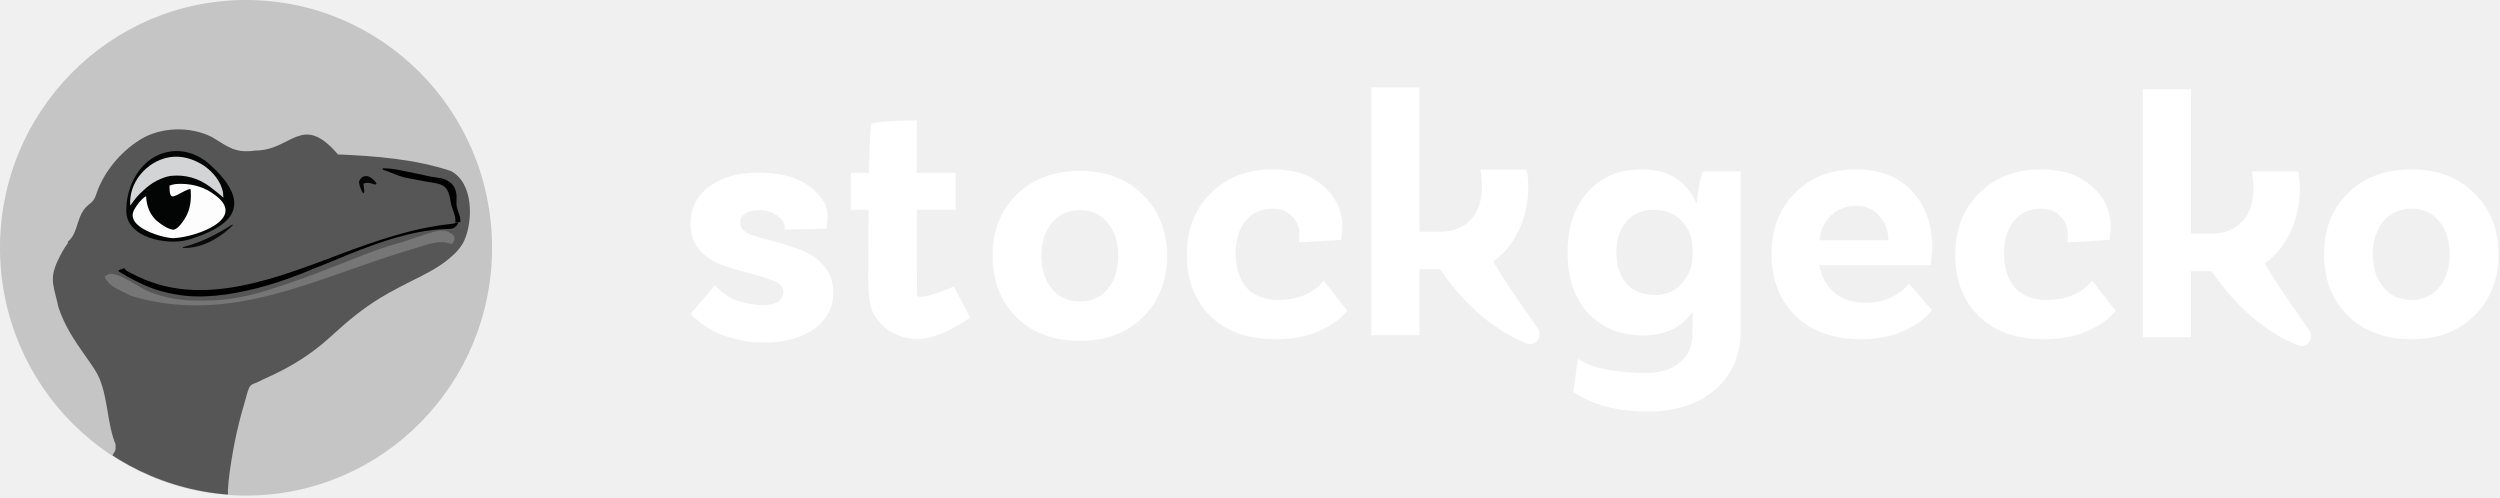
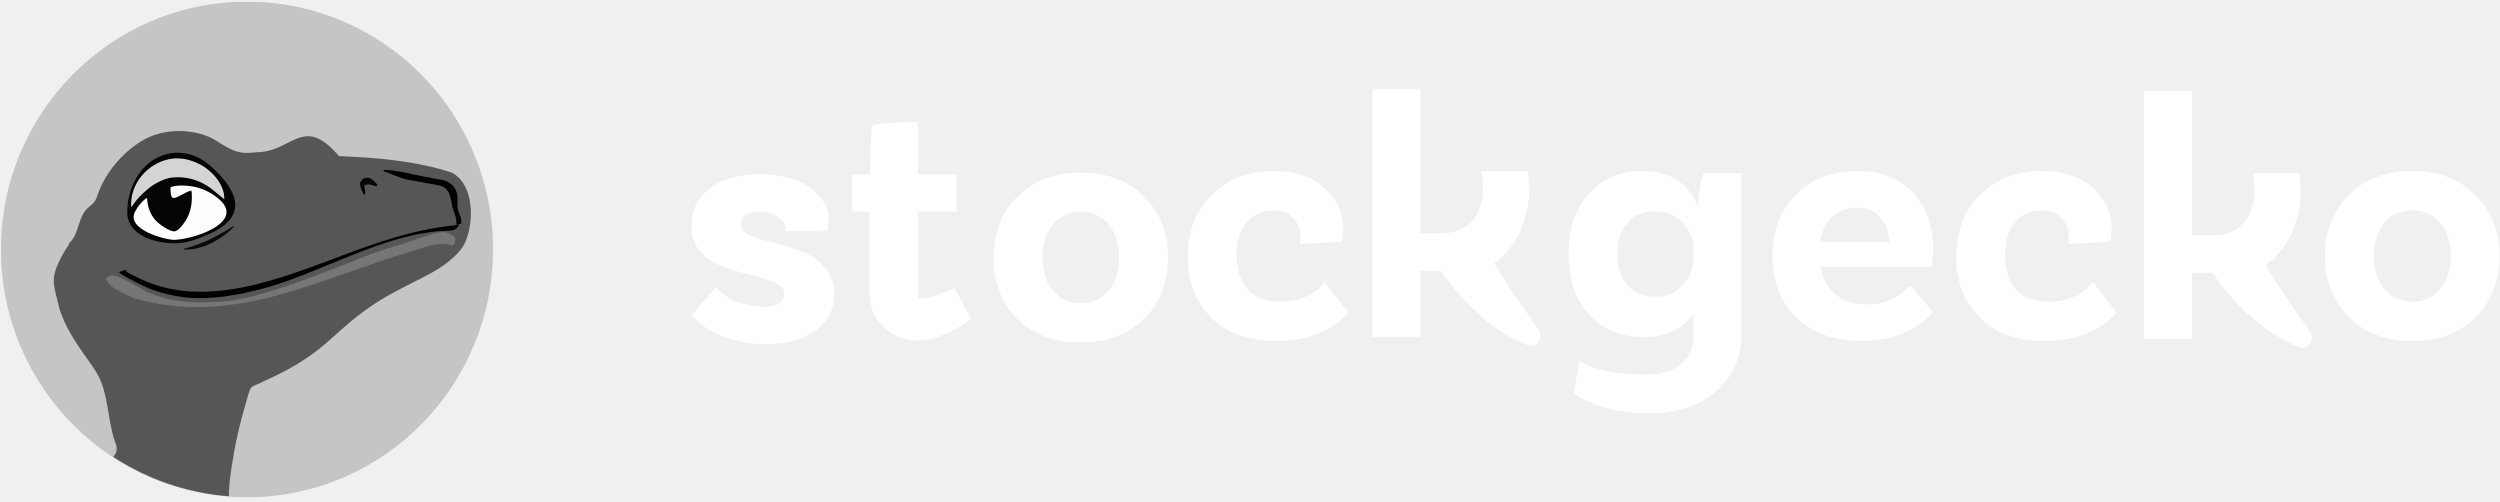
- <svg xmlns="http://www.w3.org/2000/svg" width="1287" height="256" fill="none">
-   <g clip-path="url(#C)">
-     <mask id="A" maskUnits="userSpaceOnUse" x="0" y="0" width="254" height="256">
-       <path d="M253.311 0H0V256H253.311V0Z" fill="#fff" />
-     </mask>
-     <g mask="url(#A)">
-       <path d="M253.311 126.993c.316 70.454-56.136 127.823-126.08 128.141C57.279 255.453.318 198.597.001 128.143S56.137.32 126.09.001c69.943-.309 126.904 56.537 127.221 126.992z" fill="#c5c5c5" />
-     </g>
-     <g fill="#fff">
-       <path d="M555.992 88c13.37 0 24.151 4.096 32.341 12.287 8.315 8.07 12.47 18.551 12.47 31.44s-4.155 23.429-12.47 31.62c-8.19 8.071-18.971 12.106-32.341 12.106-13.492 0-24.393-4.035-32.705-12.106-8.191-8.191-12.287-18.731-12.287-31.62s4.096-23.37 12.287-31.44C531.599 92.096 542.5 88 555.992 88zm-14.456 60.712c3.614 4.336 8.433 6.504 14.456 6.504s10.781-2.168 14.274-6.504c3.612-4.337 5.422-9.999 5.422-16.985s-1.81-12.649-5.422-16.985c-3.493-4.337-8.252-6.505-14.274-6.505s-10.842 2.168-14.456 6.505-5.42 9.998-5.42 16.985 1.806 12.648 5.42 16.985zm113.725-61.517c10.965 0 19.635 2.891 26.02 8.673 6.505 5.662 9.76 12.769 9.76 21.322l-.545 6.324-21.86 1.264c.24-.481.36-1.746.36-3.794 0-3.855-1.265-7.047-3.795-9.576-2.41-2.651-5.84-3.976-10.3-3.976-5.66 0-10.24 2.108-13.73 6.325-3.375 4.216-5.06 9.757-5.06 16.623 0 7.468 1.865 13.371 5.6 17.707 3.855 4.216 9.335 6.324 16.445 6.324 10.115 0 17.885-3.312 23.305-9.938l12.11 15.54c-3.135 3.975-7.89 7.408-14.275 10.299s-13.975 4.336-22.77 4.336c-14.09 0-25.235-3.975-33.425-11.925-8.07-8.071-12.105-18.551-12.105-31.44 0-13.13 4.095-23.73 12.285-31.801 8.19-8.191 18.85-12.287 31.98-12.287zm113.49 47.404c5.135 8.984 10.26 16.294 15.595 23.908l7.09 10.243c3.065 4.548-.91 9.998-5.98 7.9-19.77-8.178-34.21-23.566-44.105-38.054h-10.6v33.969h-24.755V45h24.755v74.263h10.48c6.745 0 12.045-2.048 15.9-6.144s5.78-9.938 5.78-17.527c0-1.927-.24-4.697-.72-8.311h23.67c.6 2.77.905 5.722.905 8.854 0 16.777-7.49 31.15-18.015 38.464zm472.659-47.404c13.37 0 24.15 4.096 32.34 12.287 8.32 8.071 12.47 18.551 12.47 31.44s-4.15 23.429-12.47 31.62c-8.19 8.071-18.97 12.106-32.34 12.106-13.49 0-24.39-4.035-32.7-12.106-8.19-8.191-12.29-18.731-12.29-31.62s4.1-23.369 12.29-31.44c8.31-8.191 19.21-12.287 32.7-12.287zm-14.45 60.712c3.61 4.336 8.43 6.504 14.45 6.504s10.78-2.168 14.28-6.504c3.61-4.337 5.42-9.999 5.42-16.985s-1.81-12.648-5.42-16.985c-3.5-4.336-8.26-6.505-14.28-6.505s-10.84 2.169-14.45 6.505c-3.62 4.337-5.42 9.998-5.42 16.985s1.8 12.648 5.42 16.985zm-176.14-60.712c10.97 0 19.64 2.891 26.02 8.673 6.51 5.662 9.76 12.769 9.76 21.322l-.54 6.324-21.86 1.264c.24-.481.36-1.746.36-3.794 0-3.855-1.27-7.047-3.8-9.576-2.41-2.651-5.84-3.976-10.3-3.976-5.66 0-10.24 2.108-13.73 6.325-3.37 4.216-5.06 9.757-5.06 16.623 0 7.468 1.87 13.371 5.6 17.707 3.86 4.216 9.34 6.324 16.45 6.324 10.11 0 17.88-3.312 23.3-9.938l12.11 15.54c-3.13 3.975-7.89 7.408-14.27 10.299-6.39 2.891-13.98 4.336-22.77 4.336-14.09 0-25.24-3.975-33.43-11.925-8.07-8.071-12.1-18.551-12.1-31.44 0-13.13 4.09-23.73 12.28-31.801 8.19-8.191 18.85-12.287 31.98-12.287zm-90.051 68.662c8.795 0 16.14-3.253 22.045-9.757l11.745 13.551c-3.255 4.216-8.07 7.77-14.455 10.661-6.265 2.891-13.675 4.336-22.225 4.336-14.095 0-25.295-4.035-33.61-12.106-8.19-8.07-12.285-18.611-12.285-31.62 0-12.889 3.975-23.369 11.925-31.44 7.95-8.191 18.49-12.287 31.62-12.287 12.165 0 21.745 3.734 28.73 11.203s10.48 17.165 10.48 29.091l-.725 9.034h-57.455c1.08 5.903 3.67 10.601 7.765 14.094s9.58 5.24 16.445 5.24zm-5.24-49.87c-4.94 0-9.155 1.566-12.65 4.698-3.37 3.011-5.48 7.348-6.32 13.009h35.595c-.12-5.179-1.69-9.395-4.7-12.648-2.89-3.373-6.865-5.059-11.925-5.059zM876.561 88.28h19.515v82.032c0 12.528-4.34 22.586-13.01 30.175s-20.3 11.383-34.875 11.383c-15.54 0-28.305-3.373-38.305-10.118l2.47-17.063c7.83 5.903 24.575 7.305 35.295 7.305 7.225 0 12.95-1.807 17.165-5.42 4.335-3.494 6.505-8.673 6.505-15.539v-10.48c-5.54 8.07-14.095 12.106-25.66 12.106-11.32 0-20.595-3.734-27.825-11.203-7.225-7.589-10.84-18.129-10.84-31.62 0-12.889 3.43-23.189 10.3-30.898 6.865-7.83 16.14-11.745 27.825-11.745 13.61 0 22.945 5.722 28.005 17.166h.545c-.125-1.325.12-3.734.72-7.228s1.325-6.445 2.17-8.854zm-24.755 63.602c5.9 0 10.6-2.048 14.095-6.144 3.61-4.216 5.42-8.853 5.42-13.913v-3.794c0-5.421-1.81-10.119-5.42-14.094s-8.495-5.962-14.64-5.962c-5.78 0-10.415 1.987-13.91 5.962s-5.24 9.276-5.24 15.901c0 6.745 1.745 12.106 5.24 16.081 3.615 3.975 8.43 5.963 14.455 5.963zm314.134-16.283c5.13 8.984 10.26 16.294 15.59 23.908l7.09 10.243c3.07 4.548-.91 9.998-5.98 7.9-19.77-8.178-34.21-23.566-44.1-38.054h-10.6v33.969h-24.76V46h24.76v74.263h10.48c6.74 0 12.04-2.048 15.9-6.144 3.85-4.095 5.78-9.938 5.78-17.527 0-1.927-.24-4.697-.72-8.311h23.67c.6 2.77.9 5.722.9 8.854 0 16.777-7.49 31.15-18.01 38.464zM392.226 176.3c-7.785-.187-7.832-.512-14.796-2.107-5.464-1.559-8.44-2.583-13.37-5.557-4.919-3.45-8.838-6.876-8.326-7.34l12.35-14.46c1.942 2.427 5.873 5.377 8.838 6.877 2.465 1.487 11.962 3.485 15.444 3.398s6.04-.465 7.882-1.639c1.951-1.273 2.951-2.925 2.999-4.955.059-2.436-1.232-4.244-3.871-5.424-2.636-1.282-6.923-2.705-12.861-4.269-6.364-1.574-11.66-3.174-15.889-4.799-4.227-1.726-7.846-4.301-10.858-7.724-3.01-3.525-4.445-8.18-4.306-13.965.117-4.871 1.609-9.253 4.476-13.144 2.977-3.991 7.212-7.088 12.707-9.291 5.601-2.201 12.187-3.211 19.758-3.029 11.197.269 19.931 3.119 26.203 8.55 5.06 5.053 9.067 8.957 6.794 20.327l-21.517.435c.603-4.269-2.351-6.244-3.848-7.194-2.198-1.779-5.163-2.714-8.896-2.803-3.199-.077-5.666.473-7.401 1.65-1.733 1.076-2.624 2.628-2.673 4.658-.058 2.436 1.231 4.294 3.868 5.576 2.743 1.285 6.979 2.605 12.708 3.961 6.573 1.783 11.919 3.536 16.039 5.259 4.122 1.622 7.687 4.247 10.694 7.873 3.116 3.527 4.657 8.236 4.622 14.124-.119 4.973-1.719 9.403-4.8 13.29-2.972 3.787-7.257 6.731-12.855 8.83-5.492 2.103-11.864 3.067-19.115 2.893zM448.496 64c1.5-2 23.5-2 23.5-2v111l-25-30.5s0-76.5 1.5-78.5z" />
-       <path d="M491.996 108V89h-54v19h54zm7.501 55.5l-8.5-16s-19 8.5-19 4V138l-25 4.5s-.499 14 3.001 19.5 9.499 12 21.999 12.5c11.588.464 27.5-11 27.5-11z" />
-     </g>
-     <mask id="B" maskUnits="userSpaceOnUse" x="-1" y="-1" width="257" height="256" mask-type="alpha">
-       <ellipse cx="127.5" cy="127.07" rx="128" ry="127.93" fill="#d9d9d9" />
-     </mask>
-     <g mask="url(#B)">
-       <path d="M211.115 145.024c6.717-3.327 13.961-6.819 19.782-11.63 3.289-2.737 6.33-5.657 8.132-9.62 4.661-10.497 4.596-29.89-7.027-35.774-18.303-6.101-38.767-7.699-58-8.5-18.668-21.779-23.805-1.999-42.5-2-10.468 1.495-13.869-1.822-22.5-7-11.107-5.553-26.146-5.259-36.822 1.373l-.481.306C62.02 78.28 53.517 88.451 49.778 99.33l-.189.576c-.632 1.913-1.361 3.37-2.975 4.684l-.821.674-.425.345c-6.152 4.998-4.817 14.257-10.41 18.774.083.588.083.588-.262 1.13a39.33 39.33 0 0 0-2.538 3.939c-7.164 12.946-5.231 15.399-2.455 26.962.265 1.586.803 3.047 1.384 4.542l.185.471c3.818 9.759 9.004 16.456 14.761 24.794 1.949 2.833 3.9 5.556 5.223 8.766 4.386 10.672 3.912 23.119 8.248 33.761v.701c.001 1.113.139 2.093-.453 3.063l-.253.401-.292.461-.321.507c-16.419 26.041 61.704 39.619 59.125 18.751.349-6.717 1.407-13.353 2.579-19.969l.138-.774c.578-3.264 1.206-6.506 1.97-9.732l.247-1.044.686-2.886.117-.48c.644-2.66 1.336-5.296 2.128-7.916.203-.67.397-1.341.576-2.018l.494-1.796.309-1.067c.495-1.869.999-3.72 1.765-5.499.696-1.256 1.691-1.738 2.999-2.21.77-.249 1.458-.561 2.173-.94 1.188-.631 2.409-1.19 3.638-1.737 2.287-1.015 4.53-2.101 6.758-3.239l.6-.307c9.002-4.594 17.25-10.076 24.763-16.847l1.384-1.24a73.61 73.61 0 0 0 1.89-1.687c1.42-1.322 2.861-2.61 4.34-3.866l1.116-.954c1.539-1.337 3.092-2.646 4.705-3.894l.832-.641c3.862-2.999 7.813-5.796 11.975-8.364l.472-.291c2.746-1.69 5.587-3.205 8.434-4.715l1.643-.872 5.076-2.623z" fill="#565656" />
-       <path d="M108.691 85.322l.413.368c20.94 19.547 10.363 30.048-8.38 36.509l-1.464.517c-.811.277-1.625.521-2.453.737l-.553.145c-10.633 2.669-31.478-1.216-31.232-15.247l.009-.83c.041-2.183.235-4.269.708-6.398l.105-.488c1.704-7.71 5.924-14.901 12.604-19.223 9.976-6.186 21.604-4.297 30.243 3.91z" fill="#030404" />
-       <path d="M233.034 120.711c.653.678.838 1.061.966 2.001-.121 1.058-.51 1.886-1.151 2.734-.794.267-1.105.031-1.853-.27-5.474-1.815-13.357 1.486-18.677 3.044l-.501.146c-48.123 14.138-92.278 39.451-144.147 24.023-10.696-5.238-10.696-5.238-13.459-9.018-.149-.583-.149-.583-.212-1.067 1.09-.999 2.248-1.387 3.725-1.368 6.77 1.17 13.895 7.352 20.192 9.69l.489.183c4.675 1.727 9.603 2.827 14.538 3.445l.424.055c3.324.426 6.639.456 9.986.452h.857c4.888-.004 9.711-.253 14.555-.934l.716-.1a62.08 62.08 0 0 0 3.501-.62l1.876-.373c8.613-1.683 16.383-4.374 24.557-7.189l.829-.288c2.736-.946 5.516-1.777 8.173-2.936.694-.285 1.398-.487 2.118-.693.549-.174 1.061-.383 1.589-.615 2.121-.901 4.288-1.688 6.446-2.497 12.545-4.708 24.907-10.291 37.871-13.703a27.6 27.6 0 0 0 1.671-.519c19.884-6.784 19.884-6.784 24.92-3.583z" fill="#767676" />
-       <path d="M92.901 94.649l.629.003c6.387.098 12.287 1.942 17.322 5.882l.606.466c15.024 11.831-10.225 20.844-21.468 21.568l-.483.032c-4.377.238-25.421-5.195-20.463-14.566 1.381-2.55 3.376-5.172 5.774-6.877h.421l.024.497c.282 4.611 1.95 8.808 5.406 12.006 2.232 1.828 5.558 4.22 8.492 4.634 1.761-.259 3.229-1.963 4.28-3.3l.302-.383c3.764-4.882 4.831-10.111 4.466-16.156l-.211-1.247c-.983.288-1.916.614-2.828 1.079-6.233 3.121-7.919 5.286-7.919-2.742 1.845-.728 3.675-.908 5.65-.896z" fill="#fdfdfd" />
-       <path d="M236 114.643c-.701 1.396-1.474 2.434-2.995 2.958-1.271.288-2.579.276-3.877.323-32.96 1.301-65.754 22.815-96.824 30.448l-.694.174c-13.108 3.248-27.964 5.528-41.373 2.969l-.707-.129-2.448-.5-.479-.1c-4.798-1.017-9.415-2.578-13.823-4.718l-.433-.208-2.478-1.236-.964-.489c-2.111-1.063-4.176-2.172-6.181-3.422l-.526-.326-.477-.304-.422-.268-.297-.242v-.419l1.341-.523.754-.295c.639-.229.639-.229 1.06-.229l.27.481c.434.68.801.881 1.517 1.244l.705.362.755.375.78.393 2.283 1.125.584.286c33.435 16.151 71.525.716 104.033-11.503 18.557-6.973 37.386-13.502 57.226-15.606l.439-.043c1.148-.124 2.098-.644 3.253-.578z" fill="#000" />
-       <path d="M105.17 85.41c4.573 3.246 8.479 7.942 9.62 13.473.105.955.168 1.908.21 2.867-2.169-1.79-4.256-3.649-6.521-5.325l-.362-.27c-5.969-4.426-12.706-6.385-20.202-5.61-2.339.334-4.465 1.176-6.571 2.193l-.62.294c-2.549 1.279-4.792 3.002-6.845 4.938l-.987.911c-2.016 1.874-3.764 3.975-5.286 6.25l-.356.511h-.21c-.79-11.708 8.302-22.331 19.563-24.578l.486-.108c6.456-1.108 12.785.954 18.081 4.454z" fill="#d3d4d5" />
-       <path d="M197 86.659c5.399-.153 11.566 1.599 16.729 2.562l.497.092c3.729.695 7.214 1.766 10.976 2.139 5.974.6 10.068 4.172 9.828 10.523-.127 4.312-.127 4.312 1.307 8.323.603 1.325.72 2.46.641 3.904-.899.348-1.607.455-2.565.434l.037-.763c.125-3.636-1.908-6.219-2.376-9.674-1.64-10.939-5.247-9.07-16.181-11.372l-.46-.098c-1.658-.352-3.317-.669-4.994-.916-4.131-.612-7.489-2.374-11.341-3.757l-.633-.228-1.465-.518v-.651z" fill="#000" />
-       <path d="M189.502 90.735c2.318.733 7.175 5.763 1.993 3.802-1.523-.538-2.947-.615-4.447.012 1.98 11.076-2.996.27-2.109-1.358l.202-.398c.974-1.815 2.188-2.375 4.361-2.056z" fill="#060606" />
-       <path d="M119.574 115.637l.426.203c-6.003 6.02-14.679 11.34-23.656 11.78-.782.014-1.562.013-2.344 0 .213-.406.213-.406.781-.597l.766-.2c8.473-2.282 16.155-6.275 23.552-10.946l.474-.24z" fill="#0a0a0a" />
-     </g>
+ <svg xmlns="http://www.w3.org/2000/svg" width="598" height="120" fill="none">
+   <mask id="A" maskUnits="userSpaceOnUse" x="0" y="0" width="118" height="120">
+     <path d="M117.931.399H.23v118.95h117.701V.399z" fill="#fff" />
+   </mask>
+   <g mask="url(#A)">
+     <path d="M117.931 59.406c.146 32.736-26.084 59.393-58.583 59.541S.378 92.677.231 59.941 26.314.548 58.818.4s58.965 26.27 59.113 59.006z" fill="#c5c5c5" />
  </g>
-   <defs>
-     <clipPath id="C">
-       <path fill="#fff" d="M0 0h1287v256H0z" />
-     </clipPath>
-   </defs>
+   <g fill="#fff">
+     <path d="M258.569 41.288c6.213 0 11.222 1.903 15.028 5.709 3.863 3.75 5.794 8.62 5.794 14.609s-1.931 10.886-5.794 14.692c-3.806 3.75-8.815 5.625-15.028 5.625-6.269 0-11.334-1.875-15.196-5.625-3.806-3.806-5.709-8.703-5.709-14.692s1.903-10.859 5.709-14.608c3.862-3.806 8.927-5.709 15.196-5.709zm-6.716 28.21c1.679 2.015 3.918 3.022 6.716 3.022s5.01-1.007 6.633-3.022c1.678-2.015 2.519-4.646 2.519-7.892s-.841-5.877-2.519-7.892c-1.623-2.015-3.834-3.023-6.633-3.023s-5.037 1.007-6.716 3.023-2.519 4.645-2.519 7.892.839 5.877 2.519 7.892zm52.843-28.584c5.095 0 9.124 1.343 12.091 4.03 3.022 2.631 4.535 5.933 4.535 9.907l-.254 2.938-10.157.587c.112-.224.167-.811.167-1.763 0-1.791-.587-3.274-1.763-4.449-1.12-1.232-2.713-1.847-4.786-1.847-2.63 0-4.758.98-6.379 2.939-1.569 1.959-2.352 4.534-2.352 7.724 0 3.47.867 6.213 2.603 8.228 1.791 1.959 4.337 2.938 7.641 2.938 4.7 0 8.31-1.539 10.828-4.618l5.627 7.221c-1.457 1.847-3.666 3.442-6.633 4.785s-6.493 2.015-10.58 2.015c-6.547 0-11.725-1.847-15.531-5.541-3.749-3.75-5.624-8.62-5.624-14.608 0-6.101 1.903-11.026 5.708-14.776 3.806-3.806 8.759-5.709 14.859-5.709zm52.732 22.027c2.386 4.174 4.768 7.571 7.247 11.109l3.294 4.759c1.424 2.113-.423 4.645-2.779 3.671-9.186-3.8-15.895-10.95-20.493-17.682h-4.925v15.784H328.27V21.309h11.502v34.506h4.869c3.134 0 5.597-.952 7.388-2.855s2.686-4.618 2.686-8.144c0-.895-.112-2.183-.335-3.862h10.999c.278 1.287.42 2.659.42 4.114 0 7.796-3.48 14.474-8.371 17.872zm219.621-22.027c6.212 0 11.221 1.903 15.027 5.709 3.865 3.75 5.794 8.62 5.794 14.608s-1.929 10.886-5.794 14.692c-3.806 3.75-8.815 5.625-15.027 5.625-6.268 0-11.333-1.875-15.194-5.625-3.805-3.806-5.71-8.703-5.71-14.692s1.905-10.858 5.71-14.608c3.861-3.806 8.926-5.709 15.194-5.709zm-6.714 28.209c1.677 2.015 3.917 3.022 6.714 3.022s5.009-1.007 6.635-3.022c1.677-2.015 2.518-4.646 2.518-7.892s-.841-5.877-2.518-7.892c-1.626-2.015-3.838-3.023-6.635-3.023s-5.037 1.008-6.714 3.023-2.519 4.645-2.519 7.892.837 5.877 2.519 7.892zm-81.844-28.209c5.097 0 9.126 1.343 12.09 4.03 3.025 2.631 4.535 5.933 4.535 9.907l-.251 2.938-10.157.587c.111-.224.167-.811.167-1.763 0-1.791-.59-3.274-1.765-4.449-1.12-1.232-2.714-1.847-4.786-1.847-2.63 0-4.758.98-6.38 2.939-1.566 1.959-2.351 4.534-2.351 7.724 0 3.47.869 6.213 2.602 8.228 1.794 1.959 4.34 2.938 7.643 2.938 4.698 0 8.308-1.539 10.827-4.618l5.627 7.221c-1.455 1.847-3.666 3.442-6.631 4.785s-6.496 2.015-10.58 2.015c-6.547 0-11.728-1.847-15.533-5.541-3.75-3.75-5.622-8.62-5.622-14.608 0-6.101 1.9-11.026 5.706-14.776 3.805-3.806 8.758-5.709 14.859-5.709zm-41.843 31.904c4.087 0 7.5-1.511 10.243-4.534l5.458 6.296c-1.513 1.959-3.75 3.61-6.717 4.954-2.911 1.343-6.354 2.015-10.327 2.015-6.549 0-11.753-1.875-15.616-5.625-3.806-3.75-5.709-8.647-5.709-14.692 0-5.989 1.847-10.858 5.541-14.608 3.694-3.806 8.592-5.709 14.692-5.709 5.653 0 10.104 1.735 13.35 5.205s4.869 7.975 4.869 13.517l-.337 4.198h-26.696c.502 2.743 1.705 4.926 3.608 6.549s4.451 2.435 7.641 2.435zm-2.435-23.172c-2.295 0-4.253.728-5.877 2.183-1.566 1.399-2.547 3.414-2.937 6.045h16.539c-.056-2.406-.785-4.365-2.184-5.877-1.342-1.567-3.189-2.351-5.541-2.351zm-36.691-8.228h9.068v38.116c0 5.821-2.017 10.495-6.045 14.021s-9.432 5.289-16.205 5.289c-7.22 0-13.151-1.567-17.798-4.701l1.148-7.928c3.638 2.743 11.418 3.394 16.399 3.394 3.358 0 6.018-.84 7.976-2.518 2.014-1.624 3.023-4.03 3.023-7.22V75c-2.575 3.75-6.55 5.625-11.923 5.625-5.26 0-9.57-1.735-12.929-5.205-3.357-3.526-5.037-8.424-5.037-14.692 0-5.989 1.594-10.775 4.786-14.357 3.19-3.638 7.499-5.457 12.929-5.457 6.324 0 10.661 2.659 13.012 7.976h.254c-.059-.616.055-1.735.334-3.358s.616-2.994 1.008-4.114zM396.02 70.971c2.741 0 4.925-.952 6.549-2.855 1.678-1.959 2.519-4.114 2.519-6.465v-1.763c0-2.519-.841-4.702-2.519-6.549s-3.947-2.77-6.802-2.77c-2.686 0-4.839.923-6.463 2.77s-2.435 4.31-2.435 7.388c0 3.134.811 5.625 2.435 7.472 1.679 1.847 3.917 2.771 6.716 2.771zm145.961-7.566c2.384 4.174 4.768 7.571 7.244 11.109l3.295 4.759c1.426 2.113-.423 4.646-2.779 3.671-9.186-3.8-15.895-10.95-20.491-17.682h-4.925v15.784H512.82V21.773h11.505V56.28h4.869c3.132 0 5.595-.952 7.388-2.855s2.686-4.618 2.686-8.144c0-.895-.112-2.183-.335-3.862h10.999c.278 1.287.418 2.659.418 4.114 0 7.795-3.48 14.474-8.369 17.872zM182.477 82.317c-3.617-.087-3.639-.238-6.875-.979-2.539-.724-3.921-1.2-6.212-2.582-2.286-1.603-4.107-3.195-3.869-3.41l5.739-6.719c.902 1.128 2.729 2.498 4.106 3.195 1.146.691 5.558 1.619 7.176 1.579s2.807-.216 3.663-.761c.906-.591 1.371-1.359 1.393-2.302.027-1.132-.572-1.972-1.799-2.52-1.224-.596-3.216-1.257-5.975-1.984-2.957-.731-5.418-1.475-7.383-2.23a13.35 13.35 0 0 1-5.045-3.589c-1.399-1.638-2.066-3.801-2.001-6.489a10.48 10.48 0 0 1 2.08-6.107c1.383-1.854 3.351-3.293 5.904-4.317 2.602-1.023 5.663-1.492 9.18-1.407 5.203.125 9.261 1.449 12.176 3.972 2.351 2.348 4.212 4.162 3.156 9.445l-9.997.202c.28-1.984-1.093-2.901-1.788-3.343-1.022-.827-2.399-1.261-4.134-1.302-1.486-.036-2.633.22-3.439.767-.805.5-1.219 1.221-1.242 2.164-.027 1.132.572 1.995 1.798 2.591 1.274.597 3.242 1.21 5.904 1.84 3.054.828 5.538 1.643 7.453 2.444 1.915.754 3.571 1.973 4.969 3.658 1.447 1.639 2.163 3.827 2.147 6.563-.055 2.311-.799 4.369-2.23 6.175-1.381 1.76-3.372 3.127-5.973 4.103-2.552.977-5.513 1.425-8.882 1.344zm26.146-52.18c.697-.929 10.919-.929 10.919-.929v51.576l-11.616-14.172s0-35.545.697-36.475z" />
+     <path d="M228.836 50.581v-8.828h-25.091v8.828h25.091zm3.483 25.788l-3.949-7.434s-8.828 3.95-8.828 1.859v-6.273l-11.617 2.091s-.231 6.505 1.395 9.061 4.414 5.576 10.222 5.808c5.384.216 12.777-5.111 12.777-5.111z" />
+   </g>
+   <mask id="B" maskUnits="userSpaceOnUse" x="0" y="0" width="119" height="119" mask-type="alpha">
+     <ellipse cx="59.475" cy="59.442" rx="59.475" ry="59.442" fill="#d9d9d9" />
+   </mask>
+   <g mask="url(#B)">
+     <path d="M98.327 67.785c3.121-1.546 6.487-3.169 9.191-5.404 1.529-1.272 2.942-2.628 3.779-4.47 2.166-4.877 2.135-13.888-3.265-16.623-8.505-2.835-18.013-3.577-26.949-3.95-8.674-10.12-11.061-.929-19.747-.929-4.864.695-6.444-.846-10.455-3.253-5.161-2.58-12.148-2.443-17.109.638l-.223.142c-4.498 2.835-8.448 7.561-10.186 12.616l-.088.268c-.294.889-.633 1.566-1.383 2.176l-.382.313-.198.16c-2.859 2.323-2.238 6.625-4.837 8.723.038.273.038.273-.122.525a18.33 18.33 0 0 0-1.179 1.831c-3.329 6.015-2.43 7.155-1.14 12.528.123.737.373 1.416.643 2.11l.086.219c1.774 4.535 4.184 7.646 6.859 11.521.906 1.316 1.812 2.581 2.427 4.073 2.038 4.959 1.818 10.743 3.832 15.687v.326c0 .517.064.973-.211 1.423l-.117.187-.136.214-.149.236c-7.629 12.099 28.671 18.408 27.472 8.712.162-3.121.654-6.204 1.199-9.278l.064-.36c.269-1.516.561-3.023.916-4.522l.114-.485.319-1.341.054-.223c.299-1.236.621-2.461.989-3.678a26.23 26.23 0 0 0 .267-.938l.23-.834.144-.496c.23-.868.464-1.728.82-2.555.324-.583.786-.807 1.394-1.027.358-.116.678-.261 1.009-.437.552-.293 1.12-.553 1.69-.807a63.92 63.92 0 0 0 3.14-1.505l.279-.143c4.183-2.135 8.015-4.682 11.506-7.828l.643-.576a34.71 34.71 0 0 0 .878-.784c.66-.615 1.329-1.213 2.016-1.796l.519-.443a50.18 50.18 0 0 1 2.186-1.809l.387-.298c1.794-1.394 3.63-2.693 5.564-3.886l.22-.135c1.276-.785 2.596-1.489 3.919-2.191l.763-.405 2.359-1.219z" fill="#565656" />
+     <path d="M50.737 40.045l.192.171c9.73 9.082 4.815 13.962-3.893 16.964l-.681.24c-.377.129-.755.242-1.14.343l-.257.067c-4.94 1.24-14.626-.565-14.512-7.085l.004-.386c.019-1.015.109-1.984.329-2.973l.049-.227c.792-3.582 2.752-6.924 5.857-8.932 4.635-2.874 10.039-1.996 14.053 1.817z" fill="#030404" />
+     <path d="M108.512 56.487c.303.315.389.493.449.93-.056.492-.237.876-.535 1.27-.369.124-.514.015-.861-.125-2.544-.844-6.207.69-8.679 1.414l-.233.068c-22.36 6.569-42.877 18.33-66.977 11.162-4.97-2.434-4.97-2.434-6.254-4.19-.069-.271-.069-.271-.098-.496.507-.464 1.045-.644 1.731-.636 3.146.544 6.456 3.416 9.382 4.503l.227.085c2.172.802 4.462 1.313 6.755 1.6l.197.026c1.544.197 3.085.212 4.64.21h.398c2.271-.002 4.512-.117 6.763-.434l.333-.046c.546-.08 1.086-.177 1.627-.288l.872-.173c4.002-.782 7.612-2.033 11.41-3.341l.385-.133c1.271-.44 2.563-.826 3.797-1.364.322-.132.649-.227.984-.322.255-.081.493-.178.738-.286.986-.419 1.993-.784 2.995-1.16 5.829-2.187 11.573-4.782 17.596-6.367.264-.073.518-.151.777-.241 9.239-3.152 9.239-3.152 11.579-1.665z" fill="#767676" />
+     <path d="M43.399 44.378l.293.001c2.968.045 5.709.902 8.048 2.733l.282.217c6.981 5.497-4.751 9.685-9.975 10.022l-.224.015c-2.034.11-11.812-2.414-9.508-6.768.642-1.185 1.569-2.403 2.683-3.195h.196l.011.231c.131 2.143.906 4.093 2.512 5.579 1.037.849 2.582 1.961 3.946 2.153.818-.12 1.5-.912 1.989-1.533l.14-.178c1.749-2.268 2.245-4.698 2.075-7.507l-.098-.58c-.457.134-.89.285-1.314.501-2.896 1.45-3.679 2.456-3.679-1.274.857-.338 1.708-.422 2.625-.416z" fill="#fdfdfd" />
+     <path d="M109.891 53.668c-.325.648-.685 1.131-1.391 1.375-.591.134-1.199.128-1.802.15-15.314.604-30.552 10.601-44.989 14.148l-.323.081c-6.09 1.51-12.993 2.569-19.224 1.38l-.329-.06-1.137-.232-.223-.047c-2.229-.473-4.374-1.198-6.423-2.192l-.201-.097-1.151-.574-.448-.227c-.981-.494-1.94-1.009-2.872-1.59l-.244-.151-.222-.141-.196-.125-.138-.112v-.195l.623-.243.35-.137c.297-.106.297-.106.492-.106l.125.224c.202.316.372.409.705.578l.327.168.351.174.362.183 1.061.523.271.133c15.535 7.505 33.234.333 48.338-5.345 8.623-3.24 17.372-6.274 26.59-7.251l.204-.02c.533-.058.975-.299 1.511-.269z" fill="#000" />
+     <path d="M49.099 40.085c2.125 1.508 3.94 3.69 4.47 6.26l.098 1.332-3.03-2.474-.168-.125c-2.773-2.056-5.904-2.967-9.387-2.607-1.087.155-2.075.546-3.053 1.019l-.288.136c-1.184.594-2.227 1.395-3.18 2.294l-.458.423c-.937.871-1.749 1.847-2.456 2.904l-.165.238h-.098c-.367-5.44 3.857-10.376 9.09-11.42l.226-.05c3-.515 5.941.443 8.401 2.069z" fill="#d3d4d5" />
+     <path d="M91.77 40.666c2.509-.071 5.374.743 7.773 1.19l.231.043 5.1.994c2.775.279 4.678 1.939 4.566 4.889-.059 2.003-.059 2.003.607 3.867.281.615.335 1.143.298 1.814-.418.162-.747.212-1.192.202l.018-.354c.058-1.69-.887-2.89-1.104-4.495-.763-5.083-2.438-4.214-7.519-5.284l-.214-.046-2.32-.425c-1.919-.284-3.48-1.103-5.269-1.746l-.294-.106-.681-.241v-.302z" fill="#000" />
+     <path d="M88.283 42.559c1.077.34 3.334 2.678.926 1.766-.708-.25-1.369-.286-2.067.005.92 5.146-1.392.126-.98-.631l.094-.185c.452-.843 1.017-1.103 2.026-.956z" fill="#060606" />
+     <path d="M55.793 54.13l.198.094c-2.789 2.797-6.82 5.269-10.992 5.474-.363.006-.726.006-1.089 0 .099-.189.099-.189.363-.277l.356-.093c3.937-1.06 7.507-2.916 10.944-5.086l.22-.111z" fill="#0a0a0a" />
+   </g>
</svg>
